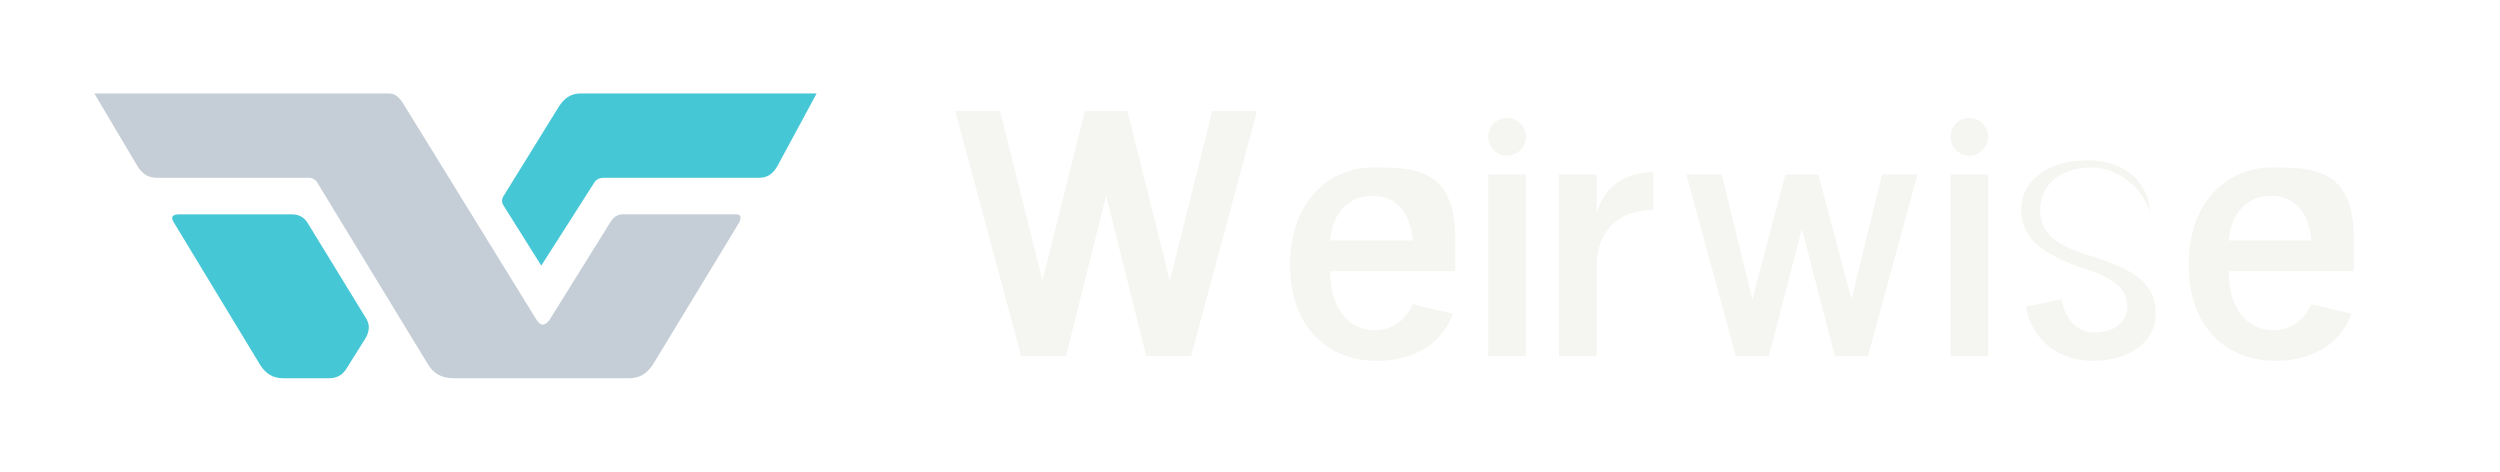
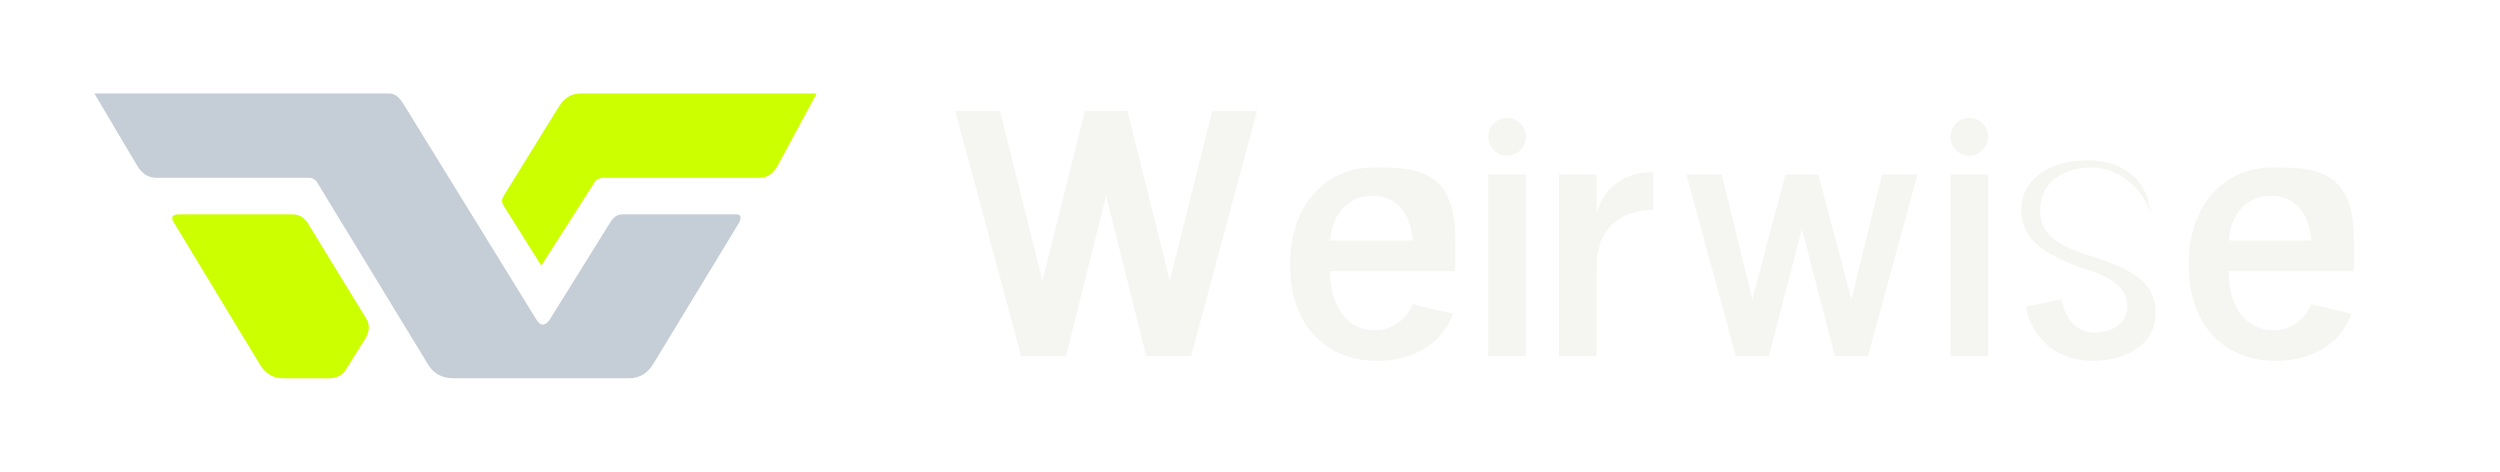
<svg xmlns="http://www.w3.org/2000/svg" width="100%" height="100%" viewBox="0 0 1060 200" role="img" aria-labelledby="title description">
  <g transform="translate(29.5, 23.88)">
    <path id="shared-path" fill="#C5CED6" d="M 10.5,15.75 H 135.25 C 138,15.75 139.5,17 141.75,20.5 L 198,111.75 Q 200.5,115.75 203.5,111.75 L 229.5,70 Q 231.5,67 234.5,67 H 282.5 Q 285.75,67 283.75,70.75 L 247.75,130 Q 244,136.5 237.25,136.5 H 162.75 Q 155.25,136.5 151.75,130.25 L 105,53.5 Q 103.75,51.5 101.25,51.5 H 36.75 Q 31.75,51.5 28.75,46.5 Z" />
-     <path id="upper-path" fill="#46C7D6" d="M 316.75,15.75 H 216.5 Q 211,15.75 207.5,21.25 L 184,59.25 Q 182.75,61.25 184,63.25 L 200,88.75 L 222.5,53.5 Q 223.75,51.5 226.5,51.5 H 292.5 Q 297.25,51.5 300,46.75 Z" />
-     <path id="lower-path" fill="#46C7D6" d="M 46.5,67 H 94.25 Q 98.75,67 101,70.75 L 125.5,110.75 Q 128.25,114.75 125.5,119.5 L 117.5,132.25 Q 115,136.5 110,136.5 H 90.5 Q 84.25,136.5 80.75,130.75 L 44.25,70.5 Q 42,67 46.5,67 Z" />
+     <path id="upper-path" fill="#CCFF00" d="M 316.75,15.75 H 216.5 Q 211,15.75 207.5,21.25 L 184,59.25 Q 182.75,61.25 184,63.25 L 200,88.75 L 222.5,53.5 Q 223.75,51.5 226.5,51.5 H 292.5 Q 297.25,51.5 300,46.75 Z" />
+     <path id="lower-path" fill="#CCFF00" d="M 46.5,67 H 94.25 Q 98.75,67 101,70.75 L 125.5,110.75 Q 128.25,114.75 125.5,119.5 L 117.5,132.25 Q 115,136.5 110,136.5 H 90.5 Q 84.25,136.5 80.75,130.75 L 44.25,70.5 Q 42,67 46.5,67 Z" />
  </g>
  <g fill="#F5F6F2" transform="translate(405, 47)">
    <path d="M 0 0 L 19 0 L 37 72 L 55 0 L 73 0 L 91 72 L 109 0 L 128 0 L 100 104 L 81 104 L 64 36 L 47 104 L 28 104 Z" />
    <path d="M 212 54 C 212 24 194 24 177 24 C 159 24 142 38 142 65 C 142 92 158 106 179 106 C 195 106 207 98 211 86 L 194 82 C 191 89 185 93 178 93 C 166 93 159 83 159 68 L 212 68 C 212 68 212 58 212 54 Z M 159 55 C 160 42 168 36 177 36 C 186 36 193 42 194 55 Z" />
    <circle cx="234" cy="11" r="8" />
    <path d="M 226 27 L 242 27 L 242 104 L 226 104 Z" />
    <path d="M 256 27 L 272 27 L 272 43 C 276 31 285 26 296 26 L 296 42 C 282 42 272 50 272 66 L 272 104 L 256 104 Z" />
    <path d="M 310 27 L 325 27 L 338 80 L 352 27 L 366 27 L 380 80 L 393 27 L 408 27 L 387 104 L 373 104 L 359 50 L 345 104 L 331 104 Z" />
    <circle cx="430" cy="11" r="8" />
    <path d="M 422 27 L 438 27 L 438 104 L 422 104 Z" />
    <path d="M 507 44 C 504 33 493 24 482 24 C 469 24 460 31 460 42 C 460 54 470 58 483 62 C 498 67 509 72 509 86 C 509 98 498 106 482 106 C 467 106 456 96 454 83 L 469 80 C 471 89 476 94 483 94 C 492 94 497 89 497 83 C 497 74 489 70 476 66 C 463 61 452 55 452 42 C 452 29 464 21 480 21 C 495 21 504 29 506 39 Z" />
    <path d="M 593 54 C 593 24 575 24 558 24 C 540 24 523 38 523 65 C 523 92 539 106 560 106 C 576 106 588 98 592 86 L 575 82 C 572 89 566 93 559 93 C 547 93 540 83 540 68 L 593 68 C 593 68 593 58 593 54 Z M 540 55 C 541 42 549 36 558 36 C 567 36 574 42 575 55 Z" />
  </g>
</svg>
